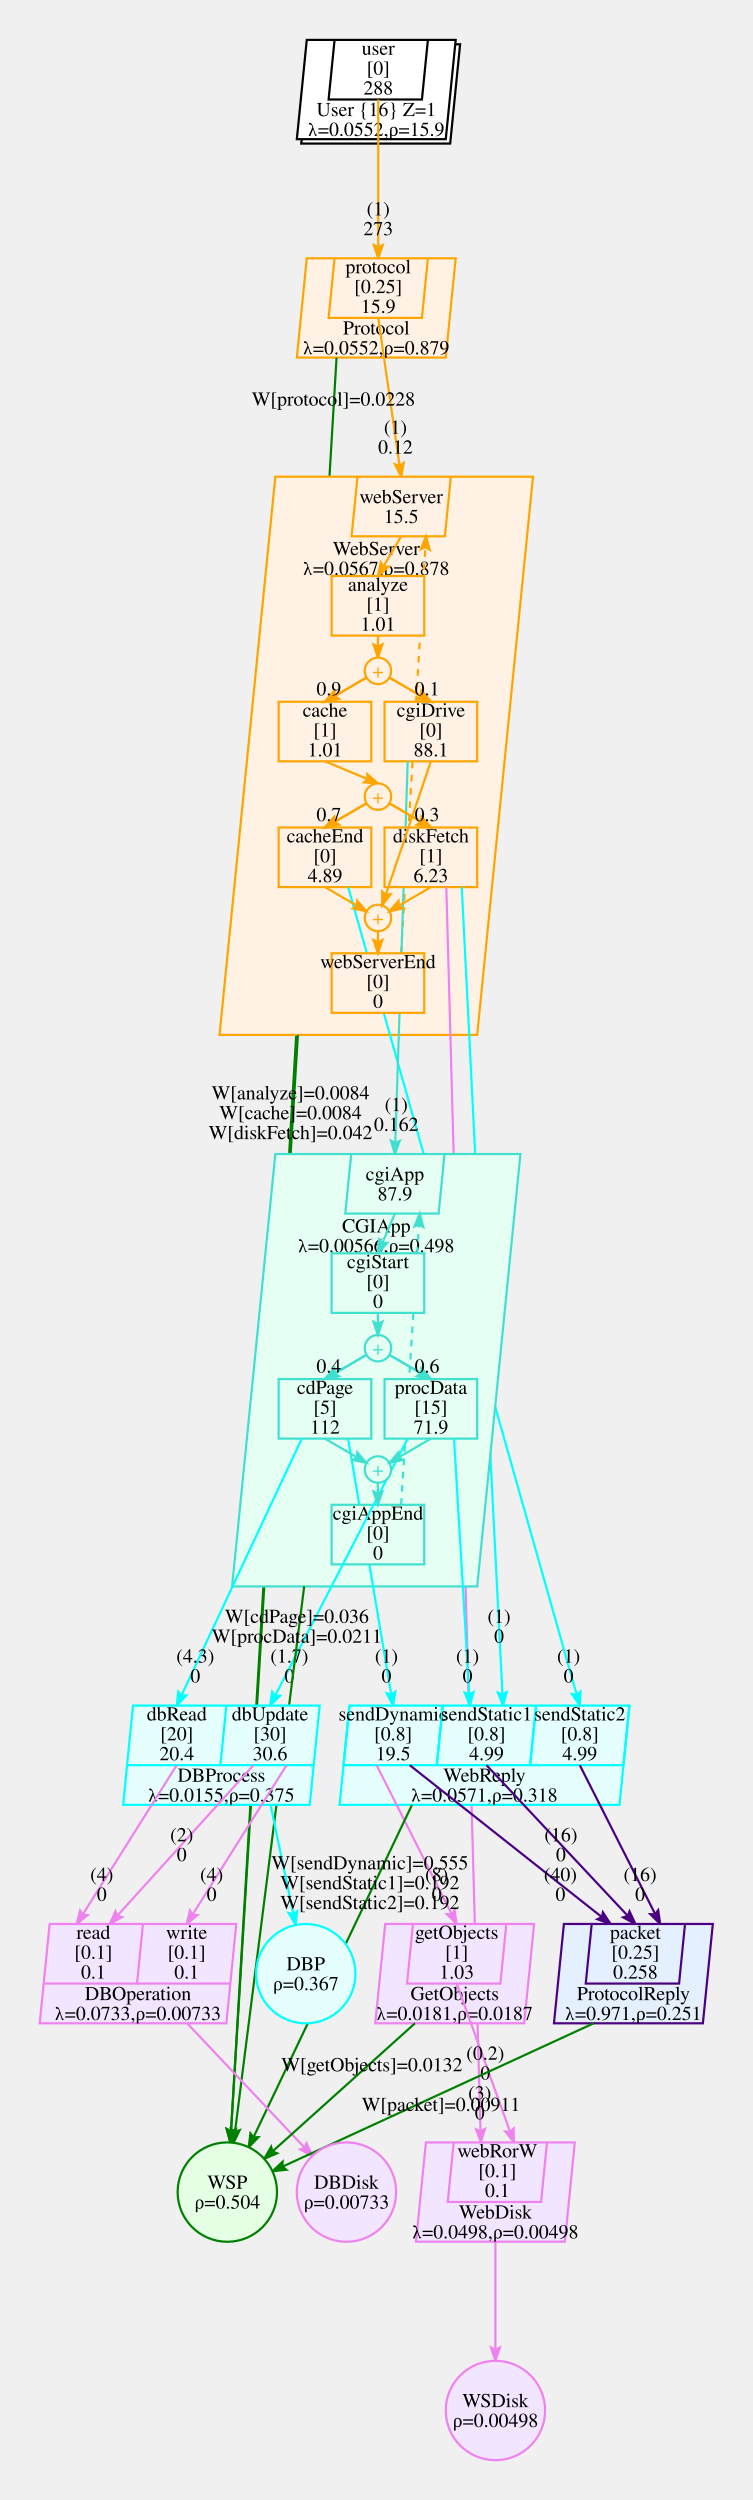
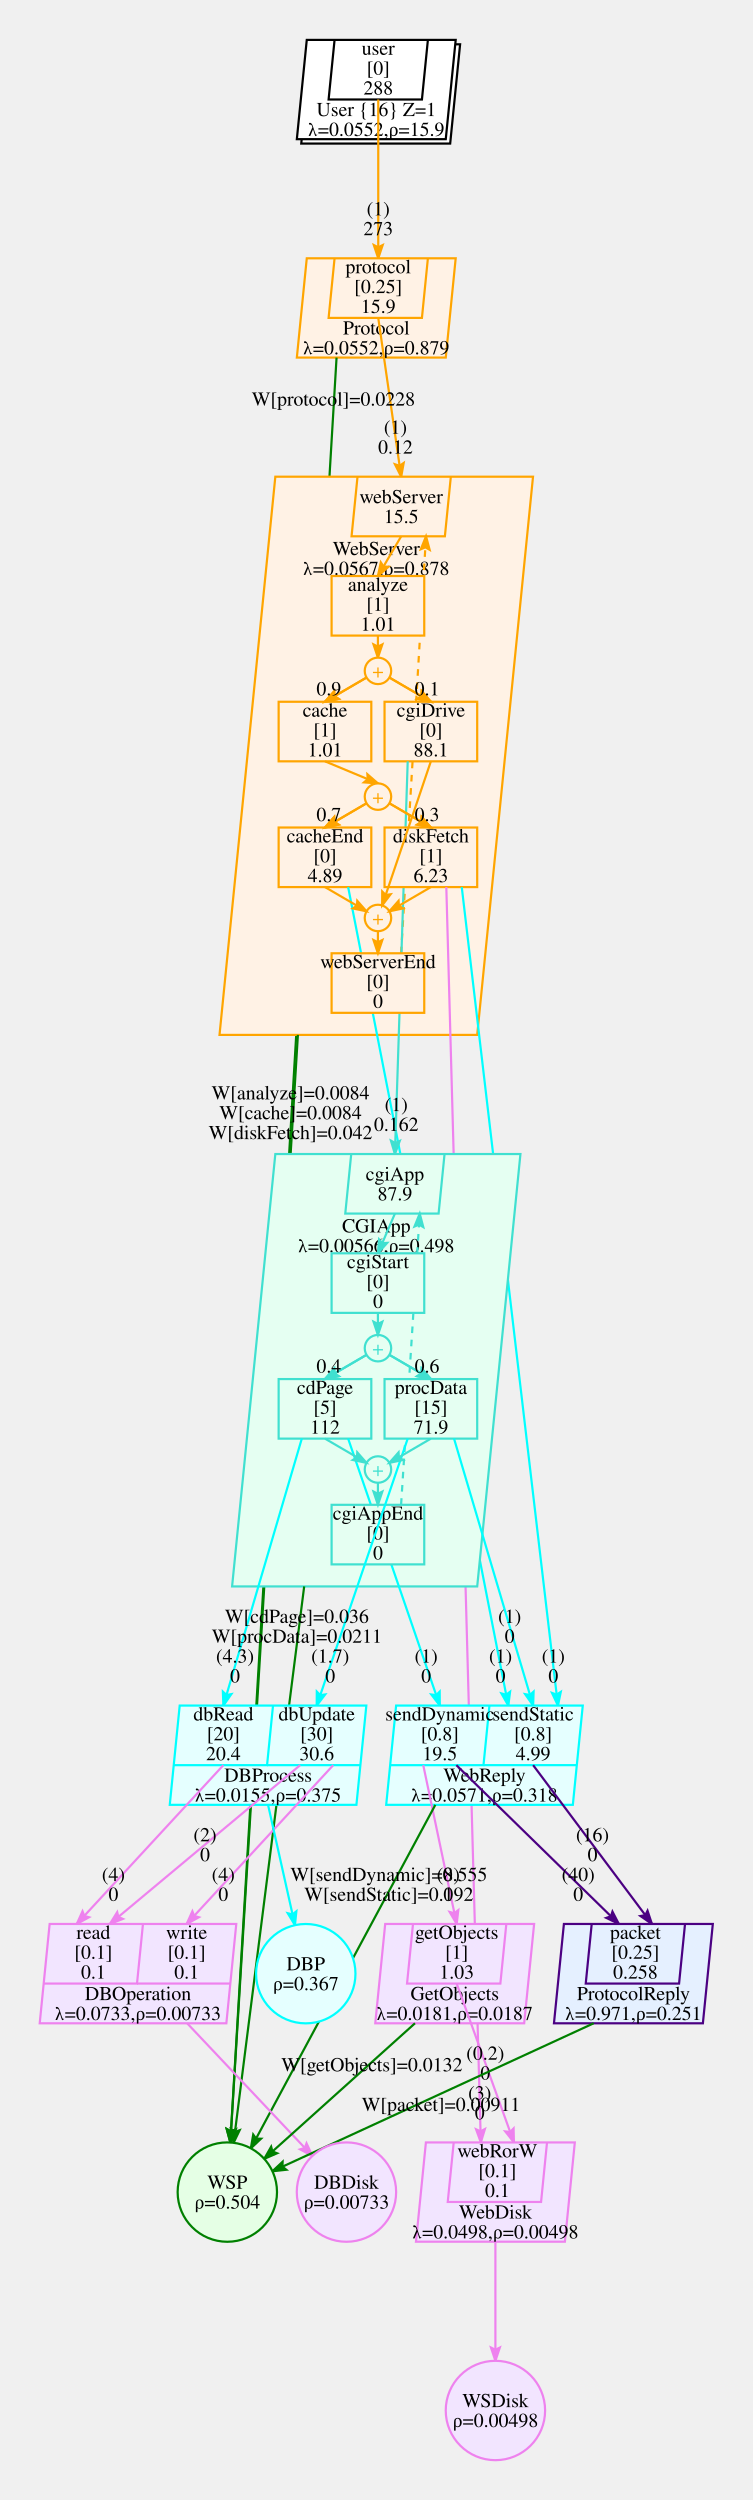
<svg xmlns="http://www.w3.org/2000/svg" width="4.737in" height="15.736in" viewBox="0 0 8528 28325">
  <polygon fill="#ffffff" stroke="black" stroke-width="25" points="3526.25,500 5213.75,500 5101.25,1625 3413.75,1625 " />
  <polygon fill="#ffffff" stroke="black" stroke-width="25" points="3476.25,450 5163.75,450 5051.25,1575 3363.75,1575 " />
  <text x="4264" y="1538" font-family="Times" font-style="Roman" font-size="225" fill="black" text-anchor="middle">λ=0.0552,ρ=15.9</text>
  <text x="4264" y="1313" font-family="Times" font-style="Roman" font-size="225" fill="black" text-anchor="middle">User {16} Z=1</text>
  <polyline stroke="black" stroke-width="25" fill="none" points="3791.25,450 3723.75,1125 4781.25,1125 4848.75,450 " />
  <text x="4286" y="1069" font-family="Times" font-style="Roman" font-size="225" fill="black" text-anchor="middle">288</text>
  <text x="4286" y="844" font-family="Times" font-style="Roman" font-size="225" fill="black" text-anchor="middle">[0]</text>
  <text x="4286" y="619" font-family="Times" font-style="Roman" font-size="225" fill="black" text-anchor="middle">user</text>
  <line x1="4286.25" y1="1125" x2="4286.25" y2="2925" stroke="Orange" stroke-width="25" />
  <polygon fill="Orange" stroke="Orange" stroke-width="25" points="4286.25,2925 4336.25,2775 4286.25,2800 4236.25,2775 " />
  <text x="4286" y="2663" font-family="Times" font-style="Roman" font-size="225" fill="black" text-anchor="middle">273</text>
  <text x="4286" y="2438" font-family="Times" font-style="Roman" font-size="225" fill="black" text-anchor="middle">(1)</text>
  <polygon fill="#fff2e5" stroke="Orange" stroke-width="25" points="3476.25,2925 5163.75,2925 5051.25,4050 3363.75,4050 " />
  <text x="4264" y="4013" font-family="Times" font-style="Roman" font-size="225" fill="black" text-anchor="middle">λ=0.0552,ρ=0.879</text>
  <text x="4264" y="3788" font-family="Times" font-style="Roman" font-size="225" fill="black" text-anchor="middle">Protocol</text>
  <polyline stroke="Orange" stroke-width="25" fill="none" points="3791.25,2925 3723.75,3600 4781.25,3600 4848.75,2925 " />
  <text x="4286" y="3544" font-family="Times" font-style="Roman" font-size="225" fill="black" text-anchor="middle">15.9</text>
  <text x="4286" y="3319" font-family="Times" font-style="Roman" font-size="225" fill="black" text-anchor="middle">[0.25]</text>
  <text x="4286" y="3094" font-family="Times" font-style="Roman" font-size="225" fill="black" text-anchor="middle">protocol</text>
  <line x1="4286.25" y1="3600" x2="4546.25" y2="5400" stroke="Orange" stroke-width="25" />
  <polygon fill="Orange" stroke="Orange" stroke-width="25" points="4546.25,5400 4574.29,5244.39 4528.38,5276.28 4475.32,5258.69 " />
  <text x="4481" y="5138" font-family="Times" font-style="Roman" font-size="225" fill="black" text-anchor="middle">0.12</text>
  <text x="4481" y="4913" font-family="Times" font-style="Roman" font-size="225" fill="black" text-anchor="middle">(1)</text>
  <line x1="3813.75" y1="4050" x2="2609.68" y2="24276" stroke="Green" stroke-width="25" />
  <polygon fill="Green" stroke="Green" stroke-width="25" points="2609.68,24276 2668.5,24129.2 2617.11,24151.2 2568.68,24123.3 " />
  <text x="3778" y="4594" font-family="Times" font-style="Roman" font-size="225" fill="black" text-anchor="middle">W[protocol]=0.0228</text>
  <polygon fill="#fff2e5" stroke="Orange" stroke-width="25" points="3120,5400 6040,5400 5407.5,11725 2487.5,11725 " />
  <text x="4264" y="6513" font-family="Times" font-style="Roman" font-size="225" fill="black" text-anchor="middle">λ=0.0567,ρ=0.878</text>
  <text x="4264" y="6288" font-family="Times" font-style="Roman" font-size="225" fill="black" text-anchor="middle">WebServer</text>
  <polyline stroke="Orange" stroke-width="25" fill="none" points="4051.25,5400 3983.75,6075 5041.25,6075 5108.75,5400 " />
  <text x="4546" y="5925" font-family="Times" font-style="Roman" font-size="225" fill="black" text-anchor="middle">15.5</text>
  <text x="4546" y="5700" font-family="Times" font-style="Roman" font-size="225" fill="black" text-anchor="middle">webServer</text>
  <line x1="4546.25" y1="6075" x2="4282.5" y2="6525" stroke="Orange" stroke-width="25" />
  <polygon fill="Orange" stroke="Orange" stroke-width="25" points="4282.5,6525 4401.49,6420.87 4345.71,6417.16 4315.21,6370.31 " />
  <line x1="4545" y1="10800" x2="4827.5" y2="6075" stroke-dasharray="75" stroke="Orange" stroke-width="25" />
  <polygon fill="Orange" stroke="Orange" stroke-width="25" points="4827.5,6075 4768.64,6221.75 4820.04,6199.78 4868.46,6227.72 " />
  <polygon fill="#fff2e5" stroke="Orange" stroke-width="25" points="3757.5,7200 3757.5,6525 4807.5,6525 4807.5,7200 3757.5,7200 " />
  <text x="4283" y="7144" font-family="Times" font-style="Roman" font-size="225" fill="black" text-anchor="middle">1.01</text>
  <text x="4283" y="6919" font-family="Times" font-style="Roman" font-size="225" fill="black" text-anchor="middle">[1]</text>
  <text x="4283" y="6694" font-family="Times" font-style="Roman" font-size="225" fill="black" text-anchor="middle">analyze</text>
  <polygon fill="#fff2e5" stroke="Orange" stroke-width="25" points="3157.5,8625 3157.5,7950 4207.5,7950 4207.5,8625 3157.5,8625 " />
  <text x="3683" y="8569" font-family="Times" font-style="Roman" font-size="225" fill="black" text-anchor="middle">1.01</text>
  <text x="3683" y="8344" font-family="Times" font-style="Roman" font-size="225" fill="black" text-anchor="middle">[1]</text>
  <text x="3683" y="8119" font-family="Times" font-style="Roman" font-size="225" fill="black" text-anchor="middle">cache</text>
  <polygon fill="#fff2e5" stroke="Orange" stroke-width="25" points="3157.5,10050 3157.5,9375 4207.5,9375 4207.5,10050 3157.5,10050 " />
-   <line x1="3945" y1="10050" x2="6570" y2="19325" stroke="Cyan" stroke-width="25" />
-   <polygon fill="Cyan" stroke="Cyan" stroke-width="25" points="6570,19325 6577.26,19167.1 6535.96,19204.7 6481.04,19194.3 " />
-   <text x="6443" y="19063" font-family="Times" font-style="Roman" font-size="225" fill="black" text-anchor="middle">0</text>
-   <text x="6443" y="18838" font-family="Times" font-style="Roman" font-size="225" fill="black" text-anchor="middle">(1)</text>
+   <line x1="3945" y1="10050" x2="5760" y2="19325" stroke="Cyan" stroke-width="25" />
+   <polygon fill="Cyan" stroke="Cyan" stroke-width="25" points="5760,19325 5780.26,19168.2 5735.99,19202.3 5682.12,19187.4 " />
+   <text x="5672" y="19063" font-family="Times" font-style="Roman" font-size="225" fill="black" text-anchor="middle">0</text>
+   <text x="5672" y="18838" font-family="Times" font-style="Roman" font-size="225" fill="black" text-anchor="middle">(1)</text>
  <text x="3683" y="9994" font-family="Times" font-style="Roman" font-size="225" fill="black" text-anchor="middle">4.89</text>
  <text x="3683" y="9769" font-family="Times" font-style="Roman" font-size="225" fill="black" text-anchor="middle">[0]</text>
  <text x="3683" y="9544" font-family="Times" font-style="Roman" font-size="225" fill="black" text-anchor="middle">cacheEnd</text>
  <polygon fill="#fff2e5" stroke="Orange" stroke-width="25" points="4357.5,8625 4357.5,7950 5407.5,7950 5407.5,8625 4357.5,8625 " />
  <line x1="4620" y1="8625" x2="4475" y2="13075" stroke="Turquoise" stroke-width="25" />
  <polygon fill="Turquoise" stroke="Turquoise" stroke-width="25" points="4475,13075 4529.86,12926.7 4479.07,12950.1 4429.91,12923.5 " />
  <text x="4490" y="12813" font-family="Times" font-style="Roman" font-size="225" fill="black" text-anchor="middle">0.162</text>
  <text x="4490" y="12588" font-family="Times" font-style="Roman" font-size="225" fill="black" text-anchor="middle">(1)</text>
  <text x="4883" y="8569" font-family="Times" font-style="Roman" font-size="225" fill="black" text-anchor="middle">88.1</text>
  <text x="4883" y="8344" font-family="Times" font-style="Roman" font-size="225" fill="black" text-anchor="middle">[0]</text>
  <text x="4883" y="8119" font-family="Times" font-style="Roman" font-size="225" fill="black" text-anchor="middle">cgiDrive</text>
  <polygon fill="#fff2e5" stroke="Orange" stroke-width="25" points="4357.5,10050 4357.5,9375 5407.5,9375 5407.5,10050 4357.5,10050 " />
  <line x1="5057.5" y1="10050" x2="5448.75" y2="24275" stroke="Violet" stroke-width="25" />
  <polygon fill="Violet" stroke="Violet" stroke-width="25" points="5448.75,24275 5494.61,24123.7 5445.31,24150 5394.64,24126.4 " />
  <text x="5436" y="24013" font-family="Times" font-style="Roman" font-size="225" fill="black" text-anchor="middle">0</text>
  <text x="5436" y="23788" font-family="Times" font-style="Roman" font-size="225" fill="black" text-anchor="middle">(3)</text>
-   <line x1="5232.5" y1="10050" x2="5700" y2="19325" stroke="Cyan" stroke-width="25" />
-   <polygon fill="Cyan" stroke="Cyan" stroke-width="25" points="5700,19325 5742.39,19172.7 5693.71,19200.2 5642.51,19177.7 " />
-   <text x="5655" y="18613" font-family="Times" font-style="Roman" font-size="225" fill="black" text-anchor="middle">0</text>
-   <text x="5655" y="18388" font-family="Times" font-style="Roman" font-size="225" fill="black" text-anchor="middle">(1)</text>
+   <line x1="5232.5" y1="10050" x2="6322.5" y2="19325" stroke="Cyan" stroke-width="25" />
+   <polygon fill="Cyan" stroke="Cyan" stroke-width="25" points="6322.5,19325 6354.65,19170.2 6307.91,19200.9 6255.33,19181.9 " />
+   <text x="6270" y="19063" font-family="Times" font-style="Roman" font-size="225" fill="black" text-anchor="middle">0</text>
+   <text x="6270" y="18838" font-family="Times" font-style="Roman" font-size="225" fill="black" text-anchor="middle">(1)</text>
  <text x="4883" y="9994" font-family="Times" font-style="Roman" font-size="225" fill="black" text-anchor="middle">6.23</text>
  <text x="4883" y="9769" font-family="Times" font-style="Roman" font-size="225" fill="black" text-anchor="middle">[1]</text>
  <text x="4883" y="9544" font-family="Times" font-style="Roman" font-size="225" fill="black" text-anchor="middle">diskFetch</text>
  <polygon fill="#fff2e5" stroke="Orange" stroke-width="25" points="3757.5,11475 3757.5,10800 4807.5,10800 4807.5,11475 3757.5,11475 " />
  <text x="4283" y="11419" font-family="Times" font-style="Roman" font-size="225" fill="black" text-anchor="middle">0</text>
  <text x="4283" y="11194" font-family="Times" font-style="Roman" font-size="225" fill="black" text-anchor="middle">[0]</text>
  <text x="4283" y="10969" font-family="Times" font-style="Roman" font-size="225" fill="black" text-anchor="middle">webServerEnd</text>
  <line x1="4282.5" y1="7200" x2="4282.5" y2="7450" stroke="Orange" stroke-width="25" />
  <polygon fill="Orange" stroke="Orange" stroke-width="25" points="4282.5,7450 4332.5,7300 4282.5,7325 4232.5,7300 " />
  <line x1="3682.5" y1="8625" x2="4282.5" y2="8875" stroke="Orange" stroke-width="25" />
  <polygon fill="Orange" stroke="Orange" stroke-width="25" points="4282.5,8875 4163.27,8771.15 4167.12,8826.92 4124.81,8863.46 " />
  <circle cx="4283" cy="7600" r="150" fill="#fff2e5" stroke="Orange" stroke-width="25" />
  <text x="4283" y="7675" font-family="Times" font-style="Roman" font-size="225" fill="Orange" text-anchor="middle">+</text>
  <line x1="4152.93" y1="7675.58" x2="3682.5" y2="7950" stroke="Orange" stroke-width="25" />
  <polygon fill="Orange" stroke="Orange" stroke-width="25" points="3682.5,7950 3837.26,7917.61 3790.47,7887.02 3786.87,7831.23 " />
  <line x1="4412.07" y1="7675.58" x2="4882.5" y2="7950" stroke="Orange" stroke-width="25" />
  <polygon fill="Orange" stroke="Orange" stroke-width="25" points="4882.5,7950 4778.13,7831.23 4774.53,7887.02 4727.74,7917.61 " />
  <line x1="4152.93" y1="7675.58" x2="3682.5" y2="7950" stroke="Orange" stroke-width="25" />
  <polygon fill="Orange" stroke="Orange" stroke-width="25" points="3682.5,7950 3837.26,7917.61 3790.47,7887.02 3786.87,7831.23 " />
  <line x1="4412.07" y1="7675.58" x2="4882.5" y2="7950" stroke="Orange" stroke-width="25" />
  <polygon fill="Orange" stroke="Orange" stroke-width="25" points="4882.5,7950 4778.13,7831.23 4774.53,7887.02 4727.74,7917.61 " />
  <text x="3726" y="7877" font-family="Times" font-style="Roman" font-size="225" fill="black" text-anchor="middle">0.9</text>
  <text x="4839" y="7877" font-family="Times" font-style="Roman" font-size="225" fill="black" text-anchor="middle">0.1</text>
  <circle cx="4283" cy="10400" r="150" fill="#fff2e5" stroke="Orange" stroke-width="25" />
  <text x="4283" y="10475" font-family="Times" font-style="Roman" font-size="225" fill="Orange" text-anchor="middle">+</text>
  <line x1="3682.5" y1="10050" x2="4152.93" y2="10324.4" stroke="Orange" stroke-width="25" />
  <polygon fill="Orange" stroke="Orange" stroke-width="25" points="4152.93,10324.4 4048.56,10205.6 4044.96,10261.4 3998.17,10292 " />
  <line x1="4882.5" y1="8625" x2="4330.53" y2="10257.9" stroke="Orange" stroke-width="25" />
  <polygon fill="Orange" stroke="Orange" stroke-width="25" points="4330.53,10257.9 4425.94,10131.8 4370.56,10139.5 4331.2,10099.8 " />
  <line x1="4882.5" y1="10050" x2="4412.07" y2="10324.4" stroke="Orange" stroke-width="25" />
  <polygon fill="Orange" stroke="Orange" stroke-width="25" points="4412.07,10324.4 4566.83,10292 4520.04,10261.4 4516.44,10205.6 " />
  <circle cx="4283" cy="9025" r="150" fill="#fff2e5" stroke="Orange" stroke-width="25" />
  <text x="4283" y="9100" font-family="Times" font-style="Roman" font-size="225" fill="Orange" text-anchor="middle">+</text>
  <line x1="4152.93" y1="9100.58" x2="3682.5" y2="9375" stroke="Orange" stroke-width="25" />
  <polygon fill="Orange" stroke="Orange" stroke-width="25" points="3682.5,9375 3837.26,9342.61 3790.47,9312.02 3786.87,9256.23 " />
  <line x1="4412.07" y1="9100.58" x2="4882.5" y2="9375" stroke="Orange" stroke-width="25" />
  <polygon fill="Orange" stroke="Orange" stroke-width="25" points="4882.5,9375 4778.13,9256.23 4774.53,9312.02 4727.74,9342.61 " />
  <line x1="4152.93" y1="9100.58" x2="3682.5" y2="9375" stroke="Orange" stroke-width="25" />
  <polygon fill="Orange" stroke="Orange" stroke-width="25" points="3682.5,9375 3837.26,9342.61 3790.47,9312.02 3786.87,9256.23 " />
  <line x1="4412.07" y1="9100.58" x2="4882.5" y2="9375" stroke="Orange" stroke-width="25" />
  <polygon fill="Orange" stroke="Orange" stroke-width="25" points="4882.5,9375 4778.13,9256.23 4774.53,9312.02 4727.74,9342.61 " />
  <text x="3726" y="9302" font-family="Times" font-style="Roman" font-size="225" fill="black" text-anchor="middle">0.7</text>
  <text x="4839" y="9302" font-family="Times" font-style="Roman" font-size="225" fill="black" text-anchor="middle">0.3</text>
  <line x1="4282.5" y1="10550" x2="4282.5" y2="10800" stroke="Orange" stroke-width="25" />
  <polygon fill="Orange" stroke="Orange" stroke-width="25" points="4282.5,10800 4332.5,10650 4282.5,10675 4232.5,10650 " />
  <line x1="3375.62" y1="11725" x2="2610.48" y2="24276" stroke="Green" stroke-width="25" />
  <polygon fill="Green" stroke="Green" stroke-width="25" points="2610.48,24276 2669.51,24129.4 2618.08,24151.3 2569.7,24123.3 " />
  <text x="3292" y="12906" font-family="Times" font-style="Roman" font-size="225" fill="black" text-anchor="middle">W[diskFetch]=0.042</text>
  <text x="3292" y="12681" font-family="Times" font-style="Roman" font-size="225" fill="black" text-anchor="middle">W[cache]=0.0084</text>
  <text x="3292" y="12456" font-family="Times" font-style="Roman" font-size="225" fill="black" text-anchor="middle">W[analyze]=0.0084</text>
  <polygon fill="#e5fff2" stroke="Turquoise" stroke-width="25" points="3120,13075 5897.5,13075 5407.5,17975 2630,17975 " />
  <text x="4264" y="14188" font-family="Times" font-style="Roman" font-size="225" fill="black" text-anchor="middle">λ=0.00566,ρ=0.498</text>
  <text x="4264" y="13963" font-family="Times" font-style="Roman" font-size="225" fill="black" text-anchor="middle">CGIApp</text>
  <polyline stroke="Turquoise" stroke-width="25" fill="none" points="3980,13075 3912.5,13750 4970,13750 5037.5,13075 " />
  <text x="4475" y="13600" font-family="Times" font-style="Roman" font-size="225" fill="black" text-anchor="middle">87.9</text>
  <text x="4475" y="13375" font-family="Times" font-style="Roman" font-size="225" fill="black" text-anchor="middle">cgiApp</text>
  <line x1="4475" y1="13750" x2="4282.5" y2="14200" stroke="Turquoise" stroke-width="25" />
  <polygon fill="Turquoise" stroke="Turquoise" stroke-width="25" points="4282.5,14200 4387.47,14081.8 4331.66,14085.1 4295.52,14042.4 " />
  <line x1="4545" y1="17050" x2="4756.25" y2="13750" stroke-dasharray="75" stroke="Turquoise" stroke-width="25" />
  <polygon fill="Turquoise" stroke="Turquoise" stroke-width="25" points="4756.25,13750 4696.77,13896.5 4748.26,13874.7 4796.57,13902.9 " />
  <polygon fill="#e5fff2" stroke="Turquoise" stroke-width="25" points="3157.5,16300 3157.5,15625 4207.5,15625 4207.5,16300 3157.5,16300 " />
-   <line x1="3420" y1="16300" x2="2002.5" y2="19325" stroke="Cyan" stroke-width="25" />
-   <polygon fill="Cyan" stroke="Cyan" stroke-width="25" points="2002.5,19325 2111.42,19210.4 2055.54,19211.8 2020.87,19168 " />
-   <text x="2213" y="19063" font-family="Times" font-style="Roman" font-size="225" fill="black" text-anchor="middle">0</text>
-   <text x="2213" y="18838" font-family="Times" font-style="Roman" font-size="225" fill="black" text-anchor="middle">(4.3)</text>
-   <line x1="3945" y1="16300" x2="4455" y2="19325" stroke="Cyan" stroke-width="25" />
-   <polygon fill="Cyan" stroke="Cyan" stroke-width="25" points="4455,19325 4479.37,19168.8 4434.22,19201.7 4380.76,19185.4 " />
-   <text x="4379" y="19063" font-family="Times" font-style="Roman" font-size="225" fill="black" text-anchor="middle">0</text>
-   <text x="4379" y="18838" font-family="Times" font-style="Roman" font-size="225" fill="black" text-anchor="middle">(1)</text>
+   <line x1="3420" y1="16300" x2="2531.25" y2="19325" stroke="Cyan" stroke-width="25" />
+   <polygon fill="Cyan" stroke="Cyan" stroke-width="25" points="2531.25,19325 2621.51,19195.2 2566.49,19205.1 2525.56,19167 " />
+   <text x="2663" y="19063" font-family="Times" font-style="Roman" font-size="225" fill="black" text-anchor="middle">0</text>
+   <text x="2663" y="18838" font-family="Times" font-style="Roman" font-size="225" fill="black" text-anchor="middle">(4.3)</text>
+   <line x1="3945" y1="16300" x2="4983.75" y2="19325" stroke="Cyan" stroke-width="25" />
+   <polygon fill="Cyan" stroke="Cyan" stroke-width="25" points="4983.75,19325 4982.32,19166.9 4943.15,19206.8 4887.74,19199.4 " />
+   <text x="4829" y="19063" font-family="Times" font-style="Roman" font-size="225" fill="black" text-anchor="middle">0</text>
+   <text x="4829" y="18838" font-family="Times" font-style="Roman" font-size="225" fill="black" text-anchor="middle">(1)</text>
  <text x="3683" y="16244" font-family="Times" font-style="Roman" font-size="225" fill="black" text-anchor="middle">112</text>
  <text x="3683" y="16019" font-family="Times" font-style="Roman" font-size="225" fill="black" text-anchor="middle">[5]</text>
  <text x="3683" y="15794" font-family="Times" font-style="Roman" font-size="225" fill="black" text-anchor="middle">cdPage</text>
  <polygon fill="#e5fff2" stroke="Turquoise" stroke-width="25" points="3757.5,17725 3757.5,17050 4807.5,17050 4807.5,17725 3757.5,17725 " />
  <text x="4283" y="17669" font-family="Times" font-style="Roman" font-size="225" fill="black" text-anchor="middle">0</text>
  <text x="4283" y="17444" font-family="Times" font-style="Roman" font-size="225" fill="black" text-anchor="middle">[0]</text>
  <text x="4283" y="17219" font-family="Times" font-style="Roman" font-size="225" fill="black" text-anchor="middle">cgiAppEnd</text>
  <polygon fill="#e5fff2" stroke="Turquoise" stroke-width="25" points="3757.5,14875 3757.5,14200 4807.5,14200 4807.5,14875 3757.5,14875 " />
  <text x="4283" y="14819" font-family="Times" font-style="Roman" font-size="225" fill="black" text-anchor="middle">0</text>
  <text x="4283" y="14594" font-family="Times" font-style="Roman" font-size="225" fill="black" text-anchor="middle">[0]</text>
  <text x="4283" y="14369" font-family="Times" font-style="Roman" font-size="225" fill="black" text-anchor="middle">cgiStart</text>
  <polygon fill="#e5fff2" stroke="Turquoise" stroke-width="25" points="4357.5,16300 4357.5,15625 5407.5,15625 5407.5,16300 4357.5,16300 " />
-   <line x1="4620" y1="16300" x2="3060" y2="19325" stroke="Cyan" stroke-width="25" />
-   <polygon fill="Cyan" stroke="Cyan" stroke-width="25" points="3060,19325 3173.19,19214.6 3117.29,19213.9 3084.31,19168.8 " />
-   <text x="3279" y="19063" font-family="Times" font-style="Roman" font-size="225" fill="black" text-anchor="middle">0</text>
-   <text x="3279" y="18838" font-family="Times" font-style="Roman" font-size="225" fill="black" text-anchor="middle">(1.7)</text>
-   <line x1="5145" y1="16300" x2="5325" y2="19325" stroke="Cyan" stroke-width="25" />
-   <polygon fill="Cyan" stroke="Cyan" stroke-width="25" points="5325,19325 5366,19172.3 5317.58,19200.2 5266.18,19178.2 " />
-   <text x="5298" y="19063" font-family="Times" font-style="Roman" font-size="225" fill="black" text-anchor="middle">0</text>
-   <text x="5298" y="18838" font-family="Times" font-style="Roman" font-size="225" fill="black" text-anchor="middle">(1)</text>
+   <line x1="4620" y1="16300" x2="3588.75" y2="19325" stroke="Cyan" stroke-width="25" />
+   <polygon fill="Cyan" stroke="Cyan" stroke-width="25" points="3588.75,19325 3684.48,19199.2 3629.08,19206.7 3589.83,19166.9 " />
+   <text x="3742" y="19063" font-family="Times" font-style="Roman" font-size="225" fill="black" text-anchor="middle">0</text>
+   <text x="3742" y="18838" font-family="Times" font-style="Roman" font-size="225" fill="black" text-anchor="middle">(1.7)</text>
+   <line x1="5145" y1="16300" x2="6041.25" y2="19325" stroke="Cyan" stroke-width="25" />
+   <polygon fill="Cyan" stroke="Cyan" stroke-width="25" points="6041.25,19325 6046.58,19167 6005.74,19205.1 5950.7,19195.4 " />
+   <text x="5775" y="18613" font-family="Times" font-style="Roman" font-size="225" fill="black" text-anchor="middle">0</text>
+   <text x="5775" y="18388" font-family="Times" font-style="Roman" font-size="225" fill="black" text-anchor="middle">(1)</text>
  <text x="4883" y="16244" font-family="Times" font-style="Roman" font-size="225" fill="black" text-anchor="middle">71.9</text>
  <text x="4883" y="16019" font-family="Times" font-style="Roman" font-size="225" fill="black" text-anchor="middle">[15]</text>
  <text x="4883" y="15794" font-family="Times" font-style="Roman" font-size="225" fill="black" text-anchor="middle">procData</text>
  <circle cx="4283" cy="16650" r="150" fill="#e5fff2" stroke="Turquoise" stroke-width="25" />
  <text x="4283" y="16725" font-family="Times" font-style="Roman" font-size="225" fill="Turquoise" text-anchor="middle">+</text>
  <line x1="3682.5" y1="16300" x2="4152.93" y2="16574.4" stroke="Turquoise" stroke-width="25" />
  <polygon fill="Turquoise" stroke="Turquoise" stroke-width="25" points="4152.93,16574.4 4048.56,16455.6 4044.96,16511.4 3998.17,16542 " />
  <line x1="4882.5" y1="16300" x2="4412.07" y2="16574.4" stroke="Turquoise" stroke-width="25" />
  <polygon fill="Turquoise" stroke="Turquoise" stroke-width="25" points="4412.07,16574.4 4566.83,16542 4520.04,16511.4 4516.44,16455.6 " />
  <circle cx="4283" cy="15275" r="150" fill="#e5fff2" stroke="Turquoise" stroke-width="25" />
  <text x="4283" y="15350" font-family="Times" font-style="Roman" font-size="225" fill="Turquoise" text-anchor="middle">+</text>
  <line x1="4152.93" y1="15350.6" x2="3682.5" y2="15625" stroke="Turquoise" stroke-width="25" />
  <polygon fill="Turquoise" stroke="Turquoise" stroke-width="25" points="3682.5,15625 3837.26,15592.6 3790.47,15562 3786.87,15506.2 " />
  <line x1="4412.07" y1="15350.6" x2="4882.5" y2="15625" stroke="Turquoise" stroke-width="25" />
  <polygon fill="Turquoise" stroke="Turquoise" stroke-width="25" points="4882.5,15625 4778.13,15506.2 4774.53,15562 4727.74,15592.6 " />
  <line x1="4152.93" y1="15350.6" x2="3682.5" y2="15625" stroke="Turquoise" stroke-width="25" />
  <polygon fill="Turquoise" stroke="Turquoise" stroke-width="25" points="3682.5,15625 3837.26,15592.6 3790.47,15562 3786.87,15506.2 " />
  <line x1="4412.07" y1="15350.6" x2="4882.5" y2="15625" stroke="Turquoise" stroke-width="25" />
  <polygon fill="Turquoise" stroke="Turquoise" stroke-width="25" points="4882.5,15625 4778.13,15506.2 4774.53,15562 4727.74,15592.6 " />
  <text x="3726" y="15552" font-family="Times" font-style="Roman" font-size="225" fill="black" text-anchor="middle">0.4</text>
  <text x="4839" y="15552" font-family="Times" font-style="Roman" font-size="225" fill="black" text-anchor="middle">0.6</text>
  <line x1="4282.5" y1="16800" x2="4282.5" y2="17050" stroke="Turquoise" stroke-width="25" />
  <polygon fill="Turquoise" stroke="Turquoise" stroke-width="25" points="4282.5,17050 4332.5,16900 4282.5,16925 4232.5,16900 " />
  <line x1="4282.5" y1="14875" x2="4282.5" y2="15125" stroke="Turquoise" stroke-width="25" />
  <polygon fill="Turquoise" stroke="Turquoise" stroke-width="25" points="4282.5,15125 4332.5,14975 4282.5,15000 4232.5,14975 " />
  <line x1="3446.88" y1="17975" x2="2647.05" y2="24279.5" stroke="Green" stroke-width="25" />
  <polygon fill="Green" stroke="Green" stroke-width="25" points="2647.05,24279.5 2715.53,24137 2662.78,24155.5 2616.32,24124.4 " />
  <text x="3364" y="18613" font-family="Times" font-style="Roman" font-size="225" fill="black" text-anchor="middle">W[procData]=0.0211</text>
  <text x="3364" y="18388" font-family="Times" font-style="Roman" font-size="225" fill="black" text-anchor="middle">W[cdPage]=0.036</text>
-   <polygon fill="#e5ffff" stroke="Cyan" stroke-width="25" points="1507.5,19325 3622.5,19325 3510,20450 1395,20450 " />
-   <text x="2509" y="20413" font-family="Times" font-style="Roman" font-size="225" fill="black" text-anchor="middle">λ=0.0155,ρ=0.375</text>
-   <text x="2509" y="20188" font-family="Times" font-style="Roman" font-size="225" fill="black" text-anchor="middle">DBProcess</text>
-   <polyline stroke="Cyan" stroke-width="25" fill="none" points="1440,20000 2497.5,20000 2565,19325 " />
-   <text x="2003" y="19944" font-family="Times" font-style="Roman" font-size="225" fill="black" text-anchor="middle">20.4</text>
-   <text x="2003" y="19719" font-family="Times" font-style="Roman" font-size="225" fill="black" text-anchor="middle">[20]</text>
-   <text x="2003" y="19494" font-family="Times" font-style="Roman" font-size="225" fill="black" text-anchor="middle">dbRead</text>
-   <line x1="2002.5" y1="20000" x2="870" y2="21800" stroke="Violet" stroke-width="25" />
-   <polygon fill="Violet" stroke="Violet" stroke-width="25" points="870,21800 992.2,21699.7 936.567,21694.2 907.559,21646.4 " />
-   <text x="1153" y="21538" font-family="Times" font-style="Roman" font-size="225" fill="black" text-anchor="middle">0</text>
-   <text x="1153" y="21313" font-family="Times" font-style="Roman" font-size="225" fill="black" text-anchor="middle">(4)</text>
-   <line x1="2497.5" y1="20000" x2="3555" y2="20000" stroke="Cyan" stroke-width="25" />
-   <text x="3060" y="19944" font-family="Times" font-style="Roman" font-size="225" fill="black" text-anchor="middle">30.6</text>
-   <text x="3060" y="19719" font-family="Times" font-style="Roman" font-size="225" fill="black" text-anchor="middle">[30]</text>
-   <text x="3060" y="19494" font-family="Times" font-style="Roman" font-size="225" fill="black" text-anchor="middle">dbUpdate</text>
-   <line x1="2872.5" y1="20000" x2="1245" y2="21800" stroke="Violet" stroke-width="25" />
-   <polygon fill="Violet" stroke="Violet" stroke-width="25" points="1245,21800 1382.69,21722.3 1328.83,21707.3 1308.51,21655.2 " />
-   <text x="2059" y="21088" font-family="Times" font-style="Roman" font-size="225" fill="black" text-anchor="middle">0</text>
-   <text x="2059" y="20863" font-family="Times" font-style="Roman" font-size="225" fill="black" text-anchor="middle">(2)</text>
-   <line x1="3247.5" y1="20000" x2="2115" y2="21800" stroke="Violet" stroke-width="25" />
-   <polygon fill="Violet" stroke="Violet" stroke-width="25" points="2115,21800 2237.2,21699.7 2181.57,21694.2 2152.56,21646.4 " />
-   <text x="2398" y="21538" font-family="Times" font-style="Roman" font-size="225" fill="black" text-anchor="middle">0</text>
-   <text x="2398" y="21313" font-family="Times" font-style="Roman" font-size="225" fill="black" text-anchor="middle">(4)</text>
-   <line x1="3065.62" y1="20450" x2="3350.02" y2="21811.9" stroke="Cyan" stroke-width="25" />
-   <polygon fill="Cyan" stroke="Cyan" stroke-width="25" points="3350.02,21811.9 3368.3,21654.8 3324.47,21689.5 3270.41,21675.3 " />
-   <polygon fill="#e5ffff" stroke="Cyan" stroke-width="25" points="3960,19325 7132.5,19325 7020,20450 3847.5,20450 " />
+   <polygon fill="#e5ffff" stroke="Cyan" stroke-width="25" points="2036.25,19325 4151.25,19325 4038.75,20450 1923.75,20450 " />
+   <text x="3038" y="20413" font-family="Times" font-style="Roman" font-size="225" fill="black" text-anchor="middle">λ=0.0155,ρ=0.375</text>
+   <text x="3038" y="20188" font-family="Times" font-style="Roman" font-size="225" fill="black" text-anchor="middle">DBProcess</text>
+   <polyline stroke="Cyan" stroke-width="25" fill="none" points="1968.75,20000 3026.25,20000 3093.75,19325 " />
+   <text x="2531" y="19944" font-family="Times" font-style="Roman" font-size="225" fill="black" text-anchor="middle">20.4</text>
+   <text x="2531" y="19719" font-family="Times" font-style="Roman" font-size="225" fill="black" text-anchor="middle">[20]</text>
+   <text x="2531" y="19494" font-family="Times" font-style="Roman" font-size="225" fill="black" text-anchor="middle">dbRead</text>
+   <line x1="2531.25" y1="20000" x2="870" y2="21800" stroke="Violet" stroke-width="25" />
+   <polygon fill="Violet" stroke="Violet" stroke-width="25" points="870,21800 1008.48,21723.7 954.777,21708.1 934.989,21655.9 " />
+   <text x="1285" y="21538" font-family="Times" font-style="Roman" font-size="225" fill="black" text-anchor="middle">0</text>
+   <text x="1285" y="21313" font-family="Times" font-style="Roman" font-size="225" fill="black" text-anchor="middle">(4)</text>
+   <line x1="3026.25" y1="20000" x2="4083.75" y2="20000" stroke="Cyan" stroke-width="25" />
+   <text x="3589" y="19944" font-family="Times" font-style="Roman" font-size="225" fill="black" text-anchor="middle">30.6</text>
+   <text x="3589" y="19719" font-family="Times" font-style="Roman" font-size="225" fill="black" text-anchor="middle">[30]</text>
+   <text x="3589" y="19494" font-family="Times" font-style="Roman" font-size="225" fill="black" text-anchor="middle">dbUpdate</text>
+   <line x1="3401.25" y1="20000" x2="1245" y2="21800" stroke="Violet" stroke-width="25" />
+   <polygon fill="Violet" stroke="Violet" stroke-width="25" points="1245,21800 1392.19,21742.3 1340.96,21719.9 1328.11,21665.5 " />
+   <text x="2323" y="21088" font-family="Times" font-style="Roman" font-size="225" fill="black" text-anchor="middle">0</text>
+   <text x="2323" y="20863" font-family="Times" font-style="Roman" font-size="225" fill="black" text-anchor="middle">(2)</text>
+   <line x1="3776.25" y1="20000" x2="2115" y2="21800" stroke="Violet" stroke-width="25" />
+   <polygon fill="Violet" stroke="Violet" stroke-width="25" points="2115,21800 2253.48,21723.7 2199.78,21708.1 2179.99,21655.9 " />
+   <text x="2530" y="21538" font-family="Times" font-style="Roman" font-size="225" fill="black" text-anchor="middle">0</text>
+   <text x="2530" y="21313" font-family="Times" font-style="Roman" font-size="225" fill="black" text-anchor="middle">(4)</text>
+   <line x1="3037.5" y1="20450" x2="3342.29" y2="21813.5" stroke="Cyan" stroke-width="25" />
+   <polygon fill="Cyan" stroke="Cyan" stroke-width="25" points="3342.29,21813.5 3358.37,21656.3 3315.02,21691.6 3260.78,21678.1 " />
+   <polygon fill="#e5ffff" stroke="Cyan" stroke-width="25" points="4488.75,19325 6603.75,19325 6491.25,20450 4376.25,20450 " />
  <text x="5490" y="20413" font-family="Times" font-style="Roman" font-size="225" fill="black" text-anchor="middle">λ=0.0571,ρ=0.318</text>
  <text x="5490" y="20188" font-family="Times" font-style="Roman" font-size="225" fill="black" text-anchor="middle">WebReply</text>
-   <polyline stroke="Cyan" stroke-width="25" fill="none" points="3960,19325 3892.5,20000 4950,20000 5017.5,19325 " />
-   <text x="4455" y="19944" font-family="Times" font-style="Roman" font-size="225" fill="black" text-anchor="middle">19.5</text>
-   <text x="4455" y="19719" font-family="Times" font-style="Roman" font-size="225" fill="black" text-anchor="middle">[0.8]</text>
-   <text x="4455" y="19494" font-family="Times" font-style="Roman" font-size="225" fill="black" text-anchor="middle">sendDynamic</text>
-   <line x1="4267.5" y1="20000" x2="5175" y2="21800" stroke="Violet" stroke-width="25" />
-   <polygon fill="Violet" stroke="Violet" stroke-width="25" points="5175,21800 5152.12,21643.6 5118.73,21688.4 5062.83,21688.6 " />
-   <text x="4948" y="21538" font-family="Times" font-style="Roman" font-size="225" fill="black" text-anchor="middle">0</text>
-   <text x="4948" y="21313" font-family="Times" font-style="Roman" font-size="225" fill="black" text-anchor="middle">(8)</text>
-   <line x1="4642.5" y1="20000" x2="6918.75" y2="21800" stroke="Indigo" stroke-width="25" />
-   <polygon fill="Indigo" stroke="Indigo" stroke-width="25" points="6918.75,21800 6832.11,21667.7 6820.7,21722.5 6770.08,21746.2 " />
-   <text x="6350" y="21538" font-family="Times" font-style="Roman" font-size="225" fill="black" text-anchor="middle">0</text>
-   <text x="6350" y="21313" font-family="Times" font-style="Roman" font-size="225" fill="black" text-anchor="middle">(40)</text>
-   <polyline stroke="Cyan" stroke-width="25" fill="none" points="5017.5,19325 4950,20000 6007.5,20000 6075,19325 " />
-   <text x="5513" y="19944" font-family="Times" font-style="Roman" font-size="225" fill="black" text-anchor="middle">4.99</text>
-   <text x="5513" y="19719" font-family="Times" font-style="Roman" font-size="225" fill="black" text-anchor="middle">[0.8]</text>
-   <text x="5513" y="19494" font-family="Times" font-style="Roman" font-size="225" fill="black" text-anchor="middle">sendStatic1</text>
-   <line x1="5512.5" y1="20000" x2="7200" y2="21800" stroke="Indigo" stroke-width="25" />
-   <polygon fill="Indigo" stroke="Indigo" stroke-width="25" points="7200,21800 7133.89,21656.4 7114.51,21708.8 7060.93,21724.8 " />
-   <text x="6356" y="21088" font-family="Times" font-style="Roman" font-size="225" fill="black" text-anchor="middle">0</text>
-   <text x="6356" y="20863" font-family="Times" font-style="Roman" font-size="225" fill="black" text-anchor="middle">(16)</text>
-   <polyline stroke="Cyan" stroke-width="25" fill="none" points="6075,19325 6007.5,20000 7065,20000 7132.5,19325 " />
-   <text x="6570" y="19944" font-family="Times" font-style="Roman" font-size="225" fill="black" text-anchor="middle">4.99</text>
-   <text x="6570" y="19719" font-family="Times" font-style="Roman" font-size="225" fill="black" text-anchor="middle">[0.8]</text>
-   <text x="6570" y="19494" font-family="Times" font-style="Roman" font-size="225" fill="black" text-anchor="middle">sendStatic2</text>
-   <line x1="6570" y1="20000" x2="7481.25" y2="21800" stroke="Indigo" stroke-width="25" />
-   <polygon fill="Indigo" stroke="Indigo" stroke-width="25" points="7481.25,21800 7458.11,21643.6 7424.79,21688.5 7368.89,21688.8 " />
-   <text x="7253" y="21538" font-family="Times" font-style="Roman" font-size="225" fill="black" text-anchor="middle">0</text>
-   <text x="7253" y="21313" font-family="Times" font-style="Roman" font-size="225" fill="black" text-anchor="middle">(16)</text>
-   <line x1="4668.75" y1="20450" x2="2818.39" y2="24329.8" stroke="Green" stroke-width="25" />
-   <polygon fill="Green" stroke="Green" stroke-width="25" points="2818.39,24329.8 2928.09,24215.9 2872.2,24217 2837.83,24172.9 " />
-   <text x="4191" y="21631" font-family="Times" font-style="Roman" font-size="225" fill="black" text-anchor="middle">W[sendStatic2]=0.192</text>
-   <text x="4191" y="21406" font-family="Times" font-style="Roman" font-size="225" fill="black" text-anchor="middle">W[sendStatic1]=0.192</text>
-   <text x="4191" y="21181" font-family="Times" font-style="Roman" font-size="225" fill="black" text-anchor="middle">W[sendDynamic]=0.555</text>
+   <polyline stroke="Cyan" stroke-width="25" fill="none" points="4421.25,20000 5478.75,20000 5546.25,19325 " />
+   <text x="4984" y="19944" font-family="Times" font-style="Roman" font-size="225" fill="black" text-anchor="middle">19.5</text>
+   <text x="4984" y="19719" font-family="Times" font-style="Roman" font-size="225" fill="black" text-anchor="middle">[0.8]</text>
+   <text x="4984" y="19494" font-family="Times" font-style="Roman" font-size="225" fill="black" text-anchor="middle">sendDynamic</text>
+   <line x1="4796.25" y1="20000" x2="5175" y2="21800" stroke="Violet" stroke-width="25" />
+   <polygon fill="Violet" stroke="Violet" stroke-width="25" points="5175,21800 5193.04,21642.9 5149.26,21677.7 5095.19,21663.5 " />
+   <text x="5080" y="21538" font-family="Times" font-style="Roman" font-size="225" fill="black" text-anchor="middle">0</text>
+   <text x="5080" y="21313" font-family="Times" font-style="Roman" font-size="225" fill="black" text-anchor="middle">(8)</text>
+   <line x1="5171.25" y1="20000" x2="7012.5" y2="21800" stroke="Indigo" stroke-width="25" />
+   <polygon fill="Indigo" stroke="Indigo" stroke-width="25" points="7012.5,21800 6940.19,21659.4 6923.12,21712.6 6870.29,21730.9 " />
+   <text x="6552" y="21538" font-family="Times" font-style="Roman" font-size="225" fill="black" text-anchor="middle">0</text>
+   <text x="6552" y="21313" font-family="Times" font-style="Roman" font-size="225" fill="black" text-anchor="middle">(40)</text>
+   <line x1="5478.75" y1="20000" x2="6536.25" y2="20000" stroke="Cyan" stroke-width="25" />
+   <text x="6041" y="19944" font-family="Times" font-style="Roman" font-size="225" fill="black" text-anchor="middle">4.99</text>
+   <text x="6041" y="19719" font-family="Times" font-style="Roman" font-size="225" fill="black" text-anchor="middle">[0.8]</text>
+   <text x="6041" y="19494" font-family="Times" font-style="Roman" font-size="225" fill="black" text-anchor="middle">sendStatic</text>
+   <line x1="6041.25" y1="20000" x2="7387.5" y2="21800" stroke="Indigo" stroke-width="25" />
+   <polygon fill="Indigo" stroke="Indigo" stroke-width="25" points="7387.5,21800 7337.7,21649.9 7312.63,21699.9 7257.62,21709.8 " />
+   <text x="6714" y="21088" font-family="Times" font-style="Roman" font-size="225" fill="black" text-anchor="middle">0</text>
+   <text x="6714" y="20863" font-family="Times" font-style="Roman" font-size="225" fill="black" text-anchor="middle">(16)</text>
+   <line x1="4933.12" y1="20450" x2="2842.44" y2="24342" stroke="Green" stroke-width="25" />
+   <polygon fill="Green" stroke="Green" stroke-width="25" points="2842.44,24342 2957.47,24233.5 2901.59,24231.9 2869.38,24186.2 " />
+   <text x="4406" y="21538" font-family="Times" font-style="Roman" font-size="225" fill="black" text-anchor="middle">W[sendStatic]=0.192</text>
+   <text x="4406" y="21313" font-family="Times" font-style="Roman" font-size="225" fill="black" text-anchor="middle">W[sendDynamic]=0.555</text>
  <polygon fill="#f2e5ff" stroke="Violet" stroke-width="25" points="562.5,21800 2677.5,21800 2565,22925 450,22925 " />
  <text x="1564" y="22888" font-family="Times" font-style="Roman" font-size="225" fill="black" text-anchor="middle">λ=0.0733,ρ=0.00733</text>
  <text x="1564" y="22663" font-family="Times" font-style="Roman" font-size="225" fill="black" text-anchor="middle">DBOperation</text>
  <polyline stroke="Violet" stroke-width="25" fill="none" points="495,22475 1552.5,22475 1620,21800 " />
  <text x="1058" y="22419" font-family="Times" font-style="Roman" font-size="225" fill="black" text-anchor="middle">0.1</text>
  <text x="1058" y="22194" font-family="Times" font-style="Roman" font-size="225" fill="black" text-anchor="middle">[0.1]</text>
  <text x="1058" y="21969" font-family="Times" font-style="Roman" font-size="225" fill="black" text-anchor="middle">read</text>
  <line x1="1552.5" y1="22475" x2="2610" y2="22475" stroke="Violet" stroke-width="25" />
  <text x="2115" y="22419" font-family="Times" font-style="Roman" font-size="225" fill="black" text-anchor="middle">0.1</text>
  <text x="2115" y="22194" font-family="Times" font-style="Roman" font-size="225" fill="black" text-anchor="middle">[0.1]</text>
  <text x="2115" y="21969" font-family="Times" font-style="Roman" font-size="225" fill="black" text-anchor="middle">write</text>
  <line x1="2120.62" y1="22925" x2="3540.09" y2="24428.5" stroke="Violet" stroke-width="25" />
  <polygon fill="Violet" stroke="Violet" stroke-width="25" points="3540.09,24428.5 3473.48,24285.1 3454.28,24337.6 3400.76,24353.7 " />
  <circle cx="3465" cy="22363" r="563" fill="#e5ffff" stroke="Cyan" stroke-width="25" />
  <text x="3465" y="22550" font-family="Times" font-style="Roman" font-size="225" fill="black" text-anchor="middle">ρ=0.367</text>
  <text x="3465" y="22325" font-family="Times" font-style="Roman" font-size="225" fill="black" text-anchor="middle">DBP</text>
  <polygon fill="#f2e5ff" stroke="Violet" stroke-width="25" points="4365,21800 6052.5,21800 5940,22925 4252.5,22925 " />
  <text x="5153" y="22888" font-family="Times" font-style="Roman" font-size="225" fill="black" text-anchor="middle">λ=0.0181,ρ=0.0187</text>
  <text x="5153" y="22663" font-family="Times" font-style="Roman" font-size="225" fill="black" text-anchor="middle">GetObjects</text>
  <polyline stroke="Violet" stroke-width="25" fill="none" points="4680,21800 4612.5,22475 5670,22475 5737.5,21800 " />
  <text x="5175" y="22419" font-family="Times" font-style="Roman" font-size="225" fill="black" text-anchor="middle">1.03</text>
  <text x="5175" y="22194" font-family="Times" font-style="Roman" font-size="225" fill="black" text-anchor="middle">[1]</text>
  <text x="5175" y="21969" font-family="Times" font-style="Roman" font-size="225" fill="black" text-anchor="middle">getObjects</text>
  <line x1="5175" y1="22475" x2="5823.75" y2="24275" stroke="Violet" stroke-width="25" />
  <polygon fill="Violet" stroke="Violet" stroke-width="25" points="5823.75,24275 5819.93,24116.9 5781.37,24157.4 5725.85,24150.8 " />
  <text x="5499" y="23563" font-family="Times" font-style="Roman" font-size="225" fill="black" text-anchor="middle">0</text>
  <text x="5499" y="23338" font-family="Times" font-style="Roman" font-size="225" fill="black" text-anchor="middle">(0.2)</text>
  <line x1="4702.5" y1="22925" x2="2994.46" y2="24461.3" stroke="Green" stroke-width="25" />
  <polygon fill="Green" stroke="Green" stroke-width="25" points="2994.46,24461.3 3139.42,24398.2 3087.4,24377.7 3072.55,24323.8 " />
  <text x="4214" y="23469" font-family="Times" font-style="Roman" font-size="225" fill="black" text-anchor="middle">W[getObjects]=0.0132</text>
  <polygon fill="#e5f0ff" stroke="Indigo" stroke-width="25" points="6390,21800 8077.5,21800 7965,22925 6277.5,22925 " />
  <text x="7178" y="22888" font-family="Times" font-style="Roman" font-size="225" fill="black" text-anchor="middle">λ=0.971,ρ=0.251</text>
  <text x="7178" y="22663" font-family="Times" font-style="Roman" font-size="225" fill="black" text-anchor="middle">ProtocolReply</text>
  <polyline stroke="Indigo" stroke-width="25" fill="none" points="6705,21800 6637.5,22475 7695,22475 7762.5,21800 " />
  <text x="7200" y="22419" font-family="Times" font-style="Roman" font-size="225" fill="black" text-anchor="middle">0.258</text>
  <text x="7200" y="22194" font-family="Times" font-style="Roman" font-size="225" fill="black" text-anchor="middle">[0.25]</text>
  <text x="7200" y="21969" font-family="Times" font-style="Roman" font-size="225" fill="black" text-anchor="middle">packet</text>
  <line x1="6727.5" y1="22925" x2="3087.14" y2="24602.1" stroke="Green" stroke-width="25" />
  <polygon fill="Green" stroke="Green" stroke-width="25" points="3087.14,24602.1 3244.3,24584.8 3200.67,24549.8 3202.45,24494 " />
  <text x="4997" y="23919" font-family="Times" font-style="Roman" font-size="225" fill="black" text-anchor="middle">W[packet]=0.00911</text>
  <circle cx="2576" cy="24838" r="563" fill="#e5ffe5" stroke="Green" stroke-width="25" />
  <text x="2576" y="25025" font-family="Times" font-style="Roman" font-size="225" fill="black" text-anchor="middle">ρ=0.504</text>
  <text x="2576" y="24800" font-family="Times" font-style="Roman" font-size="225" fill="black" text-anchor="middle">WSP</text>
  <circle cx="3926" cy="24838" r="563" fill="#f2e5ff" stroke="Violet" stroke-width="25" />
  <text x="3926" y="25025" font-family="Times" font-style="Roman" font-size="225" fill="black" text-anchor="middle">ρ=0.00733</text>
  <text x="3926" y="24800" font-family="Times" font-style="Roman" font-size="225" fill="black" text-anchor="middle">DBDisk</text>
  <polygon fill="#f2e5ff" stroke="Violet" stroke-width="25" points="4826.25,24275 6513.75,24275 6401.25,25400 4713.75,25400 " />
  <text x="5614" y="25363" font-family="Times" font-style="Roman" font-size="225" fill="black" text-anchor="middle">λ=0.0498,ρ=0.00498</text>
  <text x="5614" y="25138" font-family="Times" font-style="Roman" font-size="225" fill="black" text-anchor="middle">WebDisk</text>
  <polyline stroke="Violet" stroke-width="25" fill="none" points="5141.25,24275 5073.75,24950 6131.25,24950 6198.75,24275 " />
  <text x="5636" y="24894" font-family="Times" font-style="Roman" font-size="225" fill="black" text-anchor="middle">0.1</text>
  <text x="5636" y="24669" font-family="Times" font-style="Roman" font-size="225" fill="black" text-anchor="middle">[0.1]</text>
  <text x="5636" y="24444" font-family="Times" font-style="Roman" font-size="225" fill="black" text-anchor="middle">webRorW</text>
  <line x1="5613.75" y1="25400" x2="5613.75" y2="26750" stroke="Violet" stroke-width="25" />
  <polygon fill="Violet" stroke="Violet" stroke-width="25" points="5613.75,26750 5663.75,26600 5613.75,26625 5563.75,26600 " />
  <circle cx="5614" cy="27313" r="563" fill="#f2e5ff" stroke="Violet" stroke-width="25" />
  <text x="5614" y="27500" font-family="Times" font-style="Roman" font-size="225" fill="black" text-anchor="middle">ρ=0.00498</text>
  <text x="5614" y="27275" font-family="Times" font-style="Roman" font-size="225" fill="black" text-anchor="middle">WSDisk</text>
</svg>
